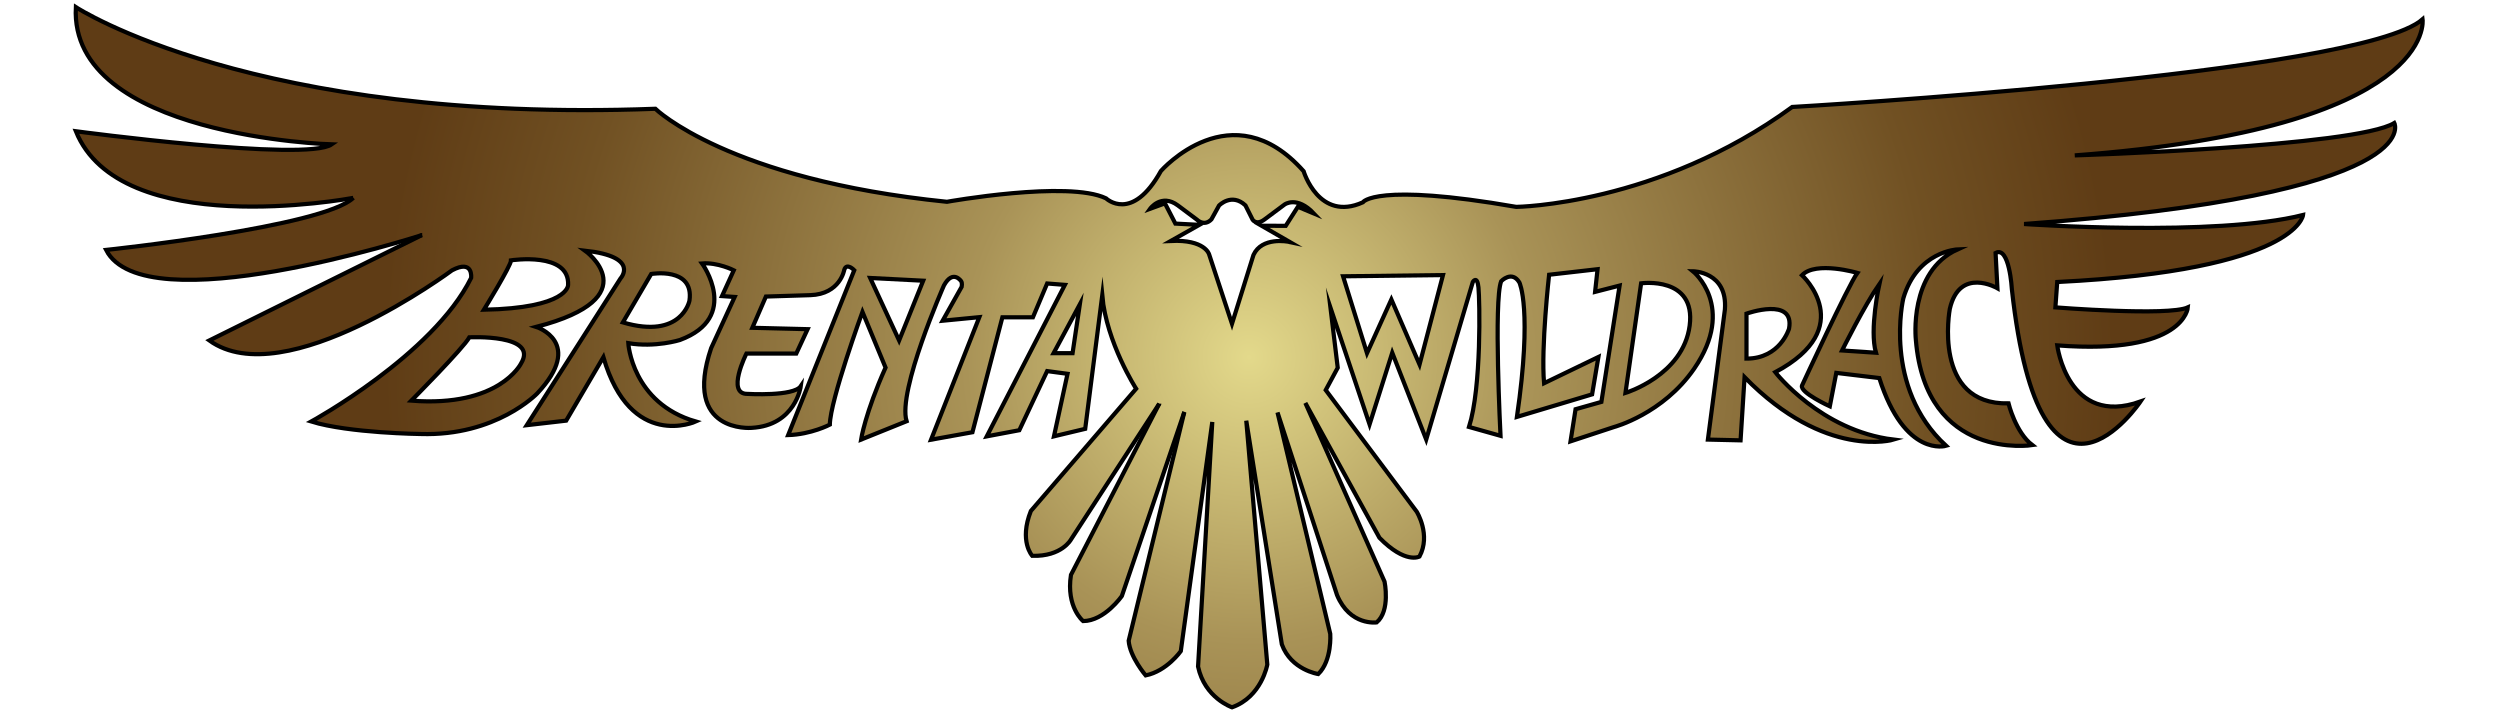
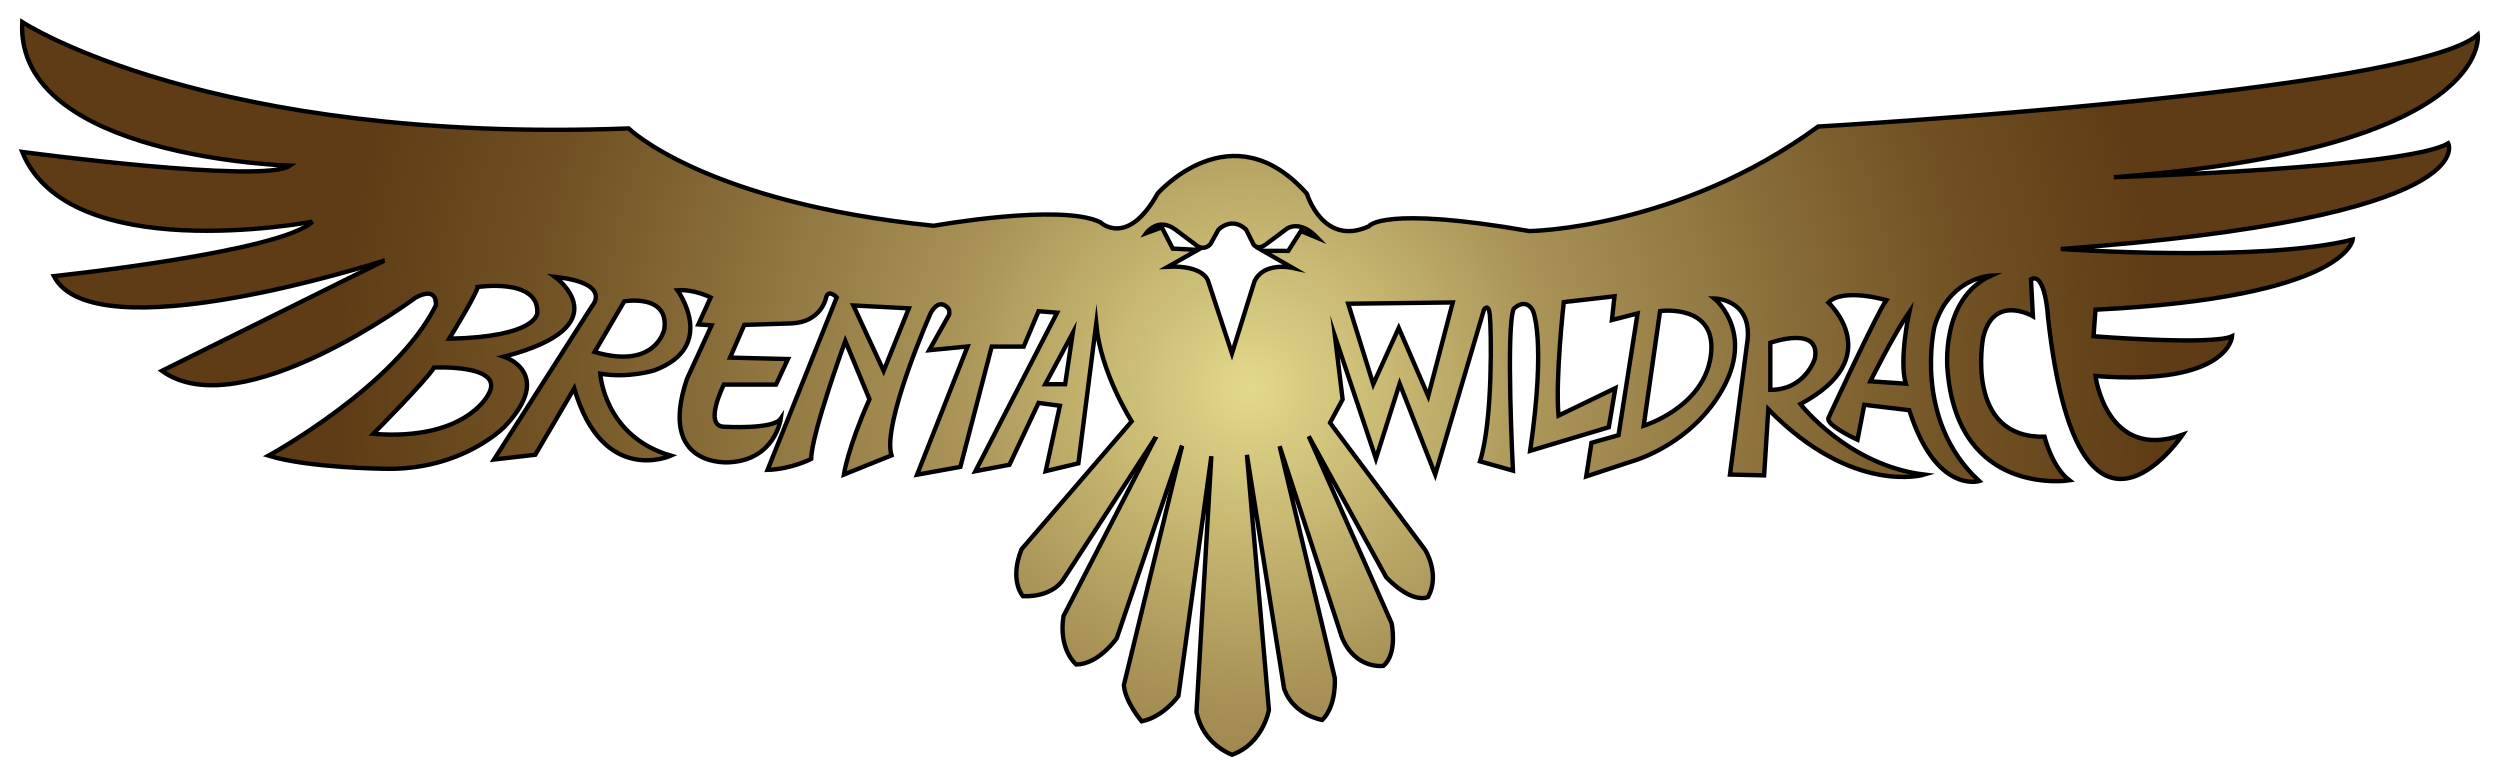
- <svg xmlns="http://www.w3.org/2000/svg" version="1.1" id="Livello_1" x="0px" y="0px" viewBox="0 0 5952.8 1700.8" style="enable-background:new 0 0 5952.8 1700.8;" xml:space="preserve">
-   <style type="text/css">
- 	.st0{fill:url(#XMLID_9_);}
- 	.st1{fill:none;stroke:#000000;stroke-width:10;stroke-miterlimit:10;}
- </style>
-   <g id="XMLID_1_">
-     <g id="XMLID_215_">
-       <g id="XMLID_4_">
-         <radialGradient id="XMLID_9_" cx="2974.464" cy="850.612" r="2061.856" gradientUnits="userSpaceOnUse">
-           <stop offset="9.914436e-008" style="stop-color:#E3D98B" />
-           <stop offset="0.327" style="stop-color:#A99357" />
-           <stop offset="0.788" style="stop-color:#715123" />
-           <stop offset="1" style="stop-color:#5F3C15" />
-         </radialGradient>
-         <path id="XMLID_5_" class="st0" d="M3071.1,576.2l-66.9-38.6l57.4,0.1l28.9-45.3l38.2,16c-40.9-43.1-69.9-21.4-69.9-21.4     l-48.2,35.9c-19.4,14.4-28,0-28,0l-17-33.9c-33.1-30.7-62.8,0.4-62.8,0.4l-18.2,33c-17.5,18.1-34.5,0.6-34.5,0.6l-45.4-33.9     c-39.5-29.4-66.2,8.1-66.2,8.1l35.5-13l24.8,48.2l57.1,3l-67.9,38.3c81.6-3.8,91.1,31.8,91.1,31.8l54.5,165.5l51.2-163.9     C3004.9,563.5,3065.2,574.9,3071.1,576.2z M2819.9,981.5L2671.4,1419c0,0-41.2,59.4-92.2,59.8c0,0-41-33.1-29-110.1l210.2-407.4     l-210.2,323.4c0,0-22.1,40.9-92.2,38.8c0,0-31.8-34.7-3.3-106.8l250.7-291.1c0,0-70.3-109.1-80.8-221.5l-40.5,317l-74.4,17.8     l32.3-148.8l-48.5-6.5l-66.3,140.8l-77.5,14.6l186-360.7l-42.2-3.3l-33.9,80.5h-72.7l-71.3,273.7l-98.6,17.8l114.9-291.5     l-87.4,8.5l45.4-80.9c0,0,1.7-9.1-1.3-13.2c0,0-19.2-29-40.9,9.9c0,0-111.2,251.8-89,323.5l-108.4,43.7c0,0,9.6-62.8,58.3-171.4     l-55-132.7c0,0-76.7,210.2-77.7,268.5c0,0-44.4,23.3-99.2,24.9l157.4-392.5c0,0-18-19.1-23.8-1.1c0,0-9.6,58.1-80.9,60.4     l-105.7,3.3l-32.3,74.4l131.6,3.3l-27,58.1h-118.7c0,0-48.8,96.6,2.3,96c0,0,110.3,6.6,127.2-18.4c0,0-12.3,93.9-117.6,99.3     c0,0-164.4,13.4-95.9-189.8l56-121.9l-30.1-2.1l28-61.4c0,0-38.3-19.4-75.5-16.3c0,0,93.2,128.2-52.8,182.3     c0,0-58.7,18.5-122.9,7.5c0,0,8.5,142.6,160.7,186.6c0,0-154.9,70.4-220-153.2l-88.6,151.1l-93.8,10.8L1477.6,663     c0,0,48-51.6-84.5-66.2c0,0,154.8,111.5-116.1,181.6c0,0,116.3,36.9,2.3,158.4c0,0-98,102.3-277.5,96.6c0,0-169.6-1.8-260.6-29.7     c0,0,290-158.4,380.7-341.9c0,0,5.9-45.3-45.4-18.2c0,0-398.5,296.5-578,167.1L1005,559.6c-14.3,4.5-661.7,212.6-752.4,35.5     c0,0,517.2-54.7,588.6-123.9c-15,2.7-555.2,101.8-660.6-158.7c0,0,548.3,73.4,609.1,31.3c0,0-625.4-17.8-609.1-326.8     c0,0,424.2,277.8,1379.9,242.3c0,0,172.3,168.5,694.3,221.5c0,0,288.7-51.8,378.8-8.2c0,0,61.7,59.4,130.7-65.2     c0,0,168.5-192.5,339.8,0.6c0,0,36.2,121.4,140.9,74.1c0,0,28.4-48,365.4,10.8c0,0,337.1-4.1,657.1-237.9     c0,0,1352.3-77.7,1501-208.8c0,0,37.3,259.4-828.2,324.1c0,0,668.7-20.8,760.9-77.1c0,0,86.1,169.5-881.6,240.5     c0,0,454.5,31.5,664.3-21.5c0,0-12.9,131.1-585.4,159.6l-4.4,60.4c0,0,269.1,21.4,315.5,0c0,0-7.4,114-311.1,90.5     c0,0,24.9,195.4,198.3,133.7c0,0-237.8,354.5-306.3-267.4c0,0-5.8-104.3-38.8-86.3l4.4,83.9c0,0-90.4-52.3-113.4,49.4     c0,0-42.9,228.7,139.8,224.8c0,0,16.7,69,56.7,99.4c0,0-253.5,39.6-277.3-250.4c0,0-18.1-162.7,99.3-215.7     c0,0-96.2,4-129.2,116.7c0,0-49.9,211.2,101.9,351c0,0-98.3,29.8-159.1-161.3l-102.4-12.3l-15.4,79.6c0,0-72.3-33.1-66.2-49.5     c0,0,110.3-238.9,131.8-268.2c0,0-98.5-29-131.8,5.4c0,0,135.8,124.9-63.7,231c0,0,107.8,139.3,281.8,160.6     c0,0-161.5,48.8-354.9-148.7l-9.5,150.4l-77.8-1.8l40.5-309.8c6.8-90.4-76.1-91-76.1-91s104.3,84.3,3,231.8     c-74.1,107.9-191,139.1-191,139.1l-103.5,34.1l12-76.5l61.5-17.4l43.4-277l-58.4,15l5.9-54l-115.4,13.2c0,0-19.5,172.9-12,258.3     L3806,850l-15,89l-178.9,53.6c37.5-256.6,5.9-320,5.9-320c-18-30-43.4-3.1-43.4-3.1c-18,45-1.6,368.1-1.6,368.1l-75-21.1     c30-94.5,25.5-302,22.5-332c-3-30-13.4-13.4-13.4-13.4l-111,375.4l-80.9-206.7l-54,170.7l-93.1-278l17.3,143l-28.6,53.2     l216.7,289.6c0,0,34.4,55.3,6.5,106.8c0,0-33.1,18.8-95.3-44.7l-176.4-321l188.6,425.5c0,0,14.4,69.2-18.8,97     c0,0-63.5,9.1-94.4-65.2l-141.7-434.7l125.6,527.4c0,0,4.7,63.2-28.6,95.5c0,0-64.8-9.9-86.7-70.7l-84.7-532.6l50.1,580.7     c0,0-13.3,77-84,101.8c0,0-65.2-22.2-80.9-97l33.9-582.4l-75,545.7c0,0-33.4,47.5-83.6,57.7c0,0-37.8-44.3-40.5-82.5     L2819.9,981.5z M4386.1,834.5l80.8,5.4c-16.1-55,8.1-163.8,8.1-163.8C4439.3,727.3,4386.1,834.5,4386.1,834.5z M4259.9,782.7     c14.4-77.1-101.3-35.9-101.3-35.9v107.1C4238.9,853.9,4259.9,782.7,4259.9,782.7z M4023.3,775.4     c15.4-118.7-115.6-100.7-115.6-100.7l-37.3,261C3870.4,935.6,4007.9,894,4023.3,775.4z M3380.1,868l55.9-213l-237.9,3l57,183     l58-128L3380.1,868z M2553.9,841l17.3-116.4L2508.7,841H2553.9z M2140.9,810.7l57.3-142.3l-126.2-6.5L2140.9,810.7z      M1641.7,715.9c11.6-81.2-91.1-63.5-91.1-63.5l-67.5,115.3C1623.4,809,1641.7,715.9,1641.7,715.9z M1352.7,678.7     c4-80.3-135.9-58.8-135.9-58.8c0.4,12-64.6,117.6-64.6,117.6C1351.4,733.5,1352.7,680.2,1352.7,678.7z M1240.5,865.7     c43.6-71-122.9-62.5-122.9-62.5C1103.7,828.8,979.4,954,979.4,954C1188.9,970.4,1240.5,865.7,1240.5,865.7z" />
-       </g>
-       <g id="XMLID_8_">
-         <path id="XMLID_49_" class="st1" d="M2820.2,980.6l-0.3,0.8l-132.4,544.3c2.7,38.2,40.5,82.5,40.5,82.5     c50.2-10.2,83.6-57.7,83.6-57.7l75-545.7l-33.9,582.4c15.7,74.8,80.9,97,80.9,97c70.7-24.9,84-101.8,84-101.8l-50.1-580.7     l84.7,532.6c21.9,60.8,86.7,70.7,86.7,70.7c33.2-32.3,28.6-95.5,28.6-95.5l-125.6-527.4l141.7,434.7     c30.8,74.3,94.4,65.2,94.4,65.2c33.2-27.9,18.8-97,18.8-97l-188.6-425.5l176.4,321c62.2,63.5,95.3,44.7,95.3,44.7     c27.9-51.5-6.5-106.8-6.5-106.8l-216.7-289.6l28.6-53.2l-17.3-143l93.1,278l54-170.7l80.9,206.7l111-375.4     c0,0,10.5-16.6,13.4,13.4c3,30,7.5,237.5-22.5,332l75,21.1c0,0-16.4-323.1,1.6-368.1c0,0,25.5-26.9,43.4,3.1     c0,0,31.5,63.4-5.9,320L3791,939l15-89l-129.4,62.5c-7.5-85.4,12-258.3,12-258.3l115.4-13.2l-5.9,54l58.4-15l-43.4,277     l-61.5,17.4l-12,76.5l103.5-34.1c0,0,116.8-31.1,191-139.1c101.3-147.5-3-231.8-3-231.8s82.9,0.6,76.1,91l-40.5,309.8l77.8,1.8     l9.5-150.4c193.4,197.5,354.9,148.7,354.9,148.7c-174-21.2-281.8-160.6-281.8-160.6c199.5-106.1,63.7-231,63.7-231     c33.4-34.4,131.8-5.4,131.8-5.4c-21.5,29.3-131.8,268.2-131.8,268.2c-6.1,16.4,66.2,49.5,66.2,49.5l15.4-79.6l102.4,12.3     c60.8,191.1,159.1,161.3,159.1,161.3c-151.8-139.8-101.9-351-101.9-351c33-112.7,129.2-116.7,129.2-116.7     c-117.4,53-99.3,215.7-99.3,215.7c23.8,290,277.3,250.4,277.3,250.4c-40-30.4-56.7-99.4-56.7-99.4     c-182.6,4-139.8-224.8-139.8-224.8c23.1-101.7,113.4-49.4,113.4-49.4l-4.4-83.9c33-18,38.8,86.3,38.8,86.3     c68.5,621.8,306.3,267.4,306.3,267.4c-173.4,61.7-198.3-133.7-198.3-133.7c303.7,23.5,311.1-90.5,311.1-90.5     c-46.4,21.4-315.5,0-315.5,0l4.4-60.4c572.5-28.4,585.4-159.6,585.4-159.6c-209.8,53-664.3,21.5-664.3,21.5     c967.7-71,881.6-240.5,881.6-240.5c-92.2,56.3-760.9,77.1-760.9,77.1c865.6-64.6,828.2-324.1,828.2-324.1     c-148.7,131.1-1501,208.8-1501,208.8c-320,233.8-657.1,237.9-657.1,237.9c-337-58.7-365.4-10.8-365.4-10.8     c-104.7,47.2-140.9-74.1-140.9-74.1c-171.3-193.1-339.8-0.6-339.8-0.6c-69,124.6-130.7,65.2-130.7,65.2     c-90.1-43.6-378.8,8.2-378.8,8.2c-522-53-694.3-221.5-694.3-221.5C604.8,294.8,180.6,17,180.6,17     c-16.3,308.9,609.1,326.8,609.1,326.8c-60.8,42.2-609.1-31.3-609.1-31.3C286,573.1,826.2,473.9,841.2,471.2" />
-         <path id="XMLID_48_" class="st1" d="M2760.3,961.4l-210.2,407.4c-12,77,29,110.1,29,110.1c51.1-0.4,92.2-59.8,92.2-59.8     l148.5-437.5" />
-         <path id="XMLID_47_" class="st1" d="M1005.3,559.5c0,0-0.1,0-0.3,0.1L498.4,810.7c179.5,129.4,578-167.1,578-167.1     c51.3-27,45.4,18.2,45.4,18.2c-90.7,183.5-380.7,341.9-380.7,341.9c91,27.9,260.6,29.7,260.6,29.7     c179.5,5.7,277.5-96.6,277.5-96.6c114-121.5-2.3-158.4-2.3-158.4c270.9-70.2,116.1-181.6,116.1-181.6     c132.4,14.6,84.5,66.2,84.5,66.2l-223.2,349.4l93.8-10.8l88.6-151.1c65.1,223.6,220,153.2,220,153.2     c-152.2-44-160.7-186.6-160.7-186.6c64.2,11,122.9-7.5,122.9-7.5c146-54.2,52.8-182.3,52.8-182.3c37.2-3.1,75.5,16.3,75.5,16.3     l-28,61.4l30.1,2.1l-56,121.9c-68.5,203.3,95.9,189.8,95.9,189.8c105.2-5.4,117.6-99.3,117.6-99.3     c-16.8,25-127.2,18.4-127.2,18.4c-51.1,0.6-2.3-96-2.3-96H1896l27-58.1l-131.6-3.3l32.3-74.4l105.7-3.3     c71.3-2.3,80.9-60.4,80.9-60.4c5.8-18,23.8,1.1,23.8,1.1l-157.4,392.5c54.7-1.6,99.2-24.9,99.2-24.9     c1-58.3,77.7-268.5,77.7-268.5l55,132.7c-48.7,108.6-58.3,171.4-58.3,171.4l108.4-43.7c-22.2-71.7,89-323.5,89-323.5     c21.6-38.9,40.9-9.9,40.9-9.9c3,4.1,1.3,13.2,1.3,13.2l-45.4,80.9l87.4-8.5L2216.9,1047l98.6-17.8l71.3-273.7h72.7l33.9-80.5     l42.2,3.3l-186,360.7l77.5-14.6l66.3-140.8l48.5,6.5l-32.3,148.8l74.4-17.8l40.5-317c10.5,112.5,80.8,221.5,80.8,221.5     l-250.7,291.1c-28.6,72.1,3.3,106.8,3.3,106.8c70.2,2.1,92.2-38.8,92.2-38.8l210.2-323.4v-0.1" />
-         <path id="XMLID_46_" class="st1" d="M841.5,471.1c-0.1,0.1-0.1,0.1-0.3,0.1c-71.4,69.2-588.6,123.9-588.6,123.9     c90.7,177.1,738.1-31,752.4-35.5" />
-         <path id="XMLID_43_" class="st1" d="M3071.5,576.3c0,0-0.1,0-0.4-0.1" />
-         <path id="XMLID_42_" class="st1" d="M3071.1,576.2c-5.9-1.3-66.2-12.7-86.4,30.8L2933.5,771L2879,605.5c0,0-9.5-35.6-91.1-31.8     l67.9-38.3l-57.1-3l-24.8-48.2l-35.5,13c0,0,26.7-37.5,66.2-8.1L2850,523c0,0,17,17.5,34.5-0.6l18.2-33c0,0,29.7-31.1,62.8-0.4     l17,33.9c0,0,8.6,14.4,28,0l48.2-35.9c0,0,29-21.8,69.9,21.4l-38.2-16l-28.9,45.3l-57.4-0.1L3071.1,576.2z" />
-         <path id="XMLID_41_" class="st1" d="M1352.7,678.7c4-80.3-135.9-58.8-135.9-58.8c0.4,12-64.6,117.6-64.6,117.6     C1351.4,733.5,1352.7,680.2,1352.7,678.7z" />
-         <path id="XMLID_40_" class="st1" d="M1240.5,865.7c43.6-71-122.9-62.5-122.9-62.5C1103.7,828.8,979.4,954,979.4,954     C1188.9,970.4,1240.5,865.7,1240.5,865.7z" />
-         <path id="XMLID_39_" class="st1" d="M1641.7,715.9c11.6-81.2-91.1-63.5-91.1-63.5l-67.5,115.3     C1623.4,809,1641.7,715.9,1641.7,715.9z" />
-         <polygon id="XMLID_38_" class="st1" points="2140.9,810.7 2198.2,668.4 2072,661.9    " />
-         <polygon id="XMLID_37_" class="st1" points="2553.9,841 2571.2,724.6 2508.7,841    " />
-         <path id="XMLID_36_" class="st1" d="M4259.9,782.7c14.4-77.1-101.3-35.9-101.3-35.9v107.1     C4238.9,853.9,4259.9,782.7,4259.9,782.7z" />
-         <path id="XMLID_35_" class="st1" d="M4466.9,839.9c-16.1-55,8.1-163.8,8.1-163.8c-35.6,51.2-88.8,158.4-88.8,158.4L4466.9,839.9z     " />
-         <polygon id="XMLID_25_" class="st1" points="3435.9,655 3380.1,868 3313,713 3255,841 3198,657.9    " />
-         <path id="XMLID_24_" class="st1" d="M3907.7,674.6l-37.3,261c0,0,137.5-41.6,152.9-160.3S3907.7,674.6,3907.7,674.6z" />
-       </g>
+ <svg xmlns="http://www.w3.org/2000/svg" width="100%" height="100%" viewBox="0 0 5689 1768" version="1.1" xml:space="preserve" style="fill-rule:evenodd;clip-rule:evenodd;stroke-miterlimit:10;">
+   <g id="XMLID_215_">
+     <g id="XMLID_4_">
+       <path id="XMLID_5_" d="M2941.06,609.449L2874.16,570.849L2931.56,570.949L2960.46,525.649L2998.66,541.649C2957.76,498.549 2928.76,520.249 2928.76,520.249L2880.56,556.149C2861.16,570.549 2852.56,556.149 2852.56,556.149L2835.56,522.249C2802.46,491.549 2772.76,522.649 2772.76,522.649L2754.56,555.649C2737.06,573.749 2720.06,556.249 2720.06,556.249L2674.66,522.349C2635.16,492.949 2608.46,530.449 2608.46,530.449L2643.96,517.449L2668.76,565.649L2725.86,568.649L2657.96,606.949C2739.56,603.149 2749.06,638.749 2749.06,638.749L2803.56,804.249L2854.76,640.349C2874.86,596.749 2935.16,608.149 2941.06,609.449ZM2689.86,1014.75L2541.36,1452.25C2541.36,1452.25 2500.16,1511.65 2449.16,1512.05C2449.16,1512.05 2408.16,1478.95 2420.16,1401.95L2630.36,994.549L2420.16,1317.95C2420.16,1317.95 2398.06,1358.85 2327.96,1356.75C2327.96,1356.75 2296.16,1322.05 2324.66,1249.95L2575.36,958.849C2575.36,958.849 2505.06,849.749 2494.56,737.349L2454.06,1054.35L2379.66,1072.15L2411.96,923.349L2363.46,916.849L2297.16,1057.65L2219.66,1072.25L2405.66,711.549L2363.46,708.249L2329.56,788.749L2256.86,788.749L2185.56,1062.45L2086.96,1080.25L2201.86,788.749L2114.46,797.249L2159.86,716.349C2159.86,716.349 2161.56,707.249 2158.56,703.149C2158.56,703.149 2139.36,674.149 2117.66,713.049C2117.66,713.049 2006.46,964.849 2028.66,1036.55L1920.26,1080.25C1920.26,1080.25 1929.86,1017.45 1978.56,908.849L1923.56,776.149C1923.56,776.149 1846.86,986.349 1845.86,1044.65C1845.86,1044.65 1801.46,1067.95 1746.66,1069.55L1904.06,677.049C1904.06,677.049 1886.06,657.949 1880.26,675.949C1880.26,675.949 1870.66,734.049 1799.36,736.349L1693.66,739.649L1661.36,814.049L1792.96,817.349L1765.96,875.449L1647.26,875.449C1647.26,875.449 1598.46,972.049 1649.56,971.449C1649.56,971.449 1759.86,978.049 1776.76,953.049C1776.76,953.049 1764.46,1046.95 1659.16,1052.35C1659.16,1052.35 1494.76,1065.75 1563.26,862.549L1619.26,740.649L1589.16,738.549L1617.16,677.149C1617.16,677.149 1578.86,657.749 1541.66,660.849C1541.66,660.849 1634.86,789.049 1488.86,843.149C1488.86,843.149 1430.16,861.649 1365.96,850.649C1365.96,850.649 1374.46,993.249 1526.66,1037.25C1526.66,1037.25 1371.76,1107.65 1306.66,884.049L1218.06,1035.15L1124.26,1045.95L1347.56,696.249C1347.56,696.249 1395.56,644.649 1263.06,630.049C1263.06,630.049 1417.86,741.549 1146.96,811.649C1146.96,811.649 1263.26,848.549 1149.26,970.049C1149.26,970.049 1051.26,1072.35 871.763,1066.65C871.763,1066.65 702.163,1064.85 611.163,1036.95C611.163,1036.95 901.163,878.549 991.863,695.049C991.863,695.049 997.763,649.749 946.463,676.849C946.463,676.849 547.963,973.349 368.463,843.949L874.963,592.849C860.663,597.349 213.263,805.449 122.563,628.349C122.563,628.349 639.763,573.649 711.163,504.449C696.163,507.149 155.963,606.249 50.563,345.749C50.563,345.749 598.863,419.149 659.663,377.049C659.663,377.049 34.263,359.249 50.563,50.249C50.563,50.249 474.763,328.049 1430.46,292.549C1430.46,292.549 1602.76,461.049 2124.76,514.049C2124.76,514.049 2413.46,462.249 2503.56,505.849C2503.56,505.849 2565.26,565.249 2634.26,440.649C2634.26,440.649 2802.76,248.149 2974.06,441.249C2974.06,441.249 3010.26,562.649 3114.96,515.349C3114.96,515.349 3143.36,467.349 3480.36,526.149C3480.36,526.149 3817.46,522.049 4137.46,288.249C4137.46,288.249 5489.76,210.549 5638.46,79.449C5638.46,79.449 5675.76,338.849 4810.26,403.549C4810.26,403.549 5478.96,382.749 5571.16,326.449C5571.16,326.449 5657.26,495.949 4689.56,566.949C4689.56,566.949 5144.06,598.449 5353.86,545.449C5353.86,545.449 5340.96,676.549 4768.46,705.049L4764.06,765.449C4764.06,765.449 5033.16,786.849 5079.56,765.449C5079.56,765.449 5072.16,879.449 4768.46,855.949C4768.46,855.949 4793.36,1051.35 4966.76,989.649C4966.76,989.649 4728.96,1344.15 4660.46,722.249C4660.46,722.249 4654.66,617.949 4621.66,635.949L4626.06,719.849C4626.06,719.849 4535.66,667.549 4512.66,769.249C4512.66,769.249 4469.76,997.949 4652.46,994.049C4652.46,994.049 4669.16,1063.05 4709.16,1093.45C4709.16,1093.45 4455.66,1133.05 4431.86,843.049C4431.86,843.049 4413.76,680.349 4531.16,627.349C4531.16,627.349 4434.96,631.349 4401.96,744.049C4401.96,744.049 4352.06,955.249 4503.86,1095.05C4503.86,1095.05 4405.56,1124.85 4344.76,933.749L4242.36,921.449L4226.96,1001.05C4226.96,1001.05 4154.66,967.949 4160.76,951.549C4160.76,951.549 4271.06,712.649 4292.56,683.349C4292.56,683.349 4194.06,654.349 4160.76,688.749C4160.76,688.749 4296.56,813.649 4097.06,919.749C4097.06,919.749 4204.86,1059.05 4378.86,1080.35C4378.86,1080.35 4217.36,1129.15 4023.96,931.649L4014.46,1082.05L3936.66,1080.25L3977.16,770.449C3983.96,680.049 3901.06,679.449 3901.06,679.449C3901.06,679.449 4005.36,763.749 3904.06,911.249C3829.96,1019.15 3713.06,1050.35 3713.06,1050.35L3609.56,1084.45L3621.56,1007.95L3683.06,990.549L3726.46,713.549L3668.06,728.549L3673.96,674.549L3558.56,687.749C3558.56,687.749 3539.06,860.649 3546.56,946.049L3675.96,883.249L3660.96,972.249L3482.06,1025.85C3519.56,769.249 3487.96,705.849 3487.96,705.849C3469.96,675.849 3444.56,702.749 3444.56,702.749C3426.56,747.749 3442.96,1070.85 3442.96,1070.85L3367.96,1049.75C3397.96,955.249 3393.46,747.749 3390.46,717.749C3387.46,687.749 3377.06,704.349 3377.06,704.349L3266.06,1079.75L3185.16,873.049L3131.16,1043.75L3038.06,765.749L3055.36,908.749L3026.76,961.949L3243.46,1251.55C3243.46,1251.55 3277.86,1306.85 3249.96,1358.35C3249.96,1358.35 3216.86,1377.15 3154.66,1313.65L2978.26,992.649L3166.86,1418.15C3166.86,1418.15 3181.26,1487.35 3148.06,1515.15C3148.06,1515.15 3084.56,1524.25 3053.66,1449.95L2911.96,1015.25L3037.56,1542.65C3037.56,1542.65 3042.26,1605.85 3008.96,1638.15C3008.96,1638.15 2944.16,1628.25 2922.26,1567.45L2837.56,1034.85L2887.66,1615.55C2887.66,1615.55 2874.36,1692.55 2803.66,1717.35C2803.66,1717.35 2738.46,1695.15 2722.76,1620.35L2756.66,1037.95L2681.66,1583.65C2681.66,1583.65 2648.26,1631.15 2598.06,1641.35C2598.06,1641.35 2560.26,1597.05 2557.56,1558.85L2689.86,1014.75ZM4256.06,867.749L4336.86,873.149C4320.76,818.149 4344.96,709.349 4344.96,709.349C4309.26,760.549 4256.06,867.749 4256.06,867.749ZM4129.86,815.949C4144.26,738.849 4028.56,780.049 4028.56,780.049L4028.56,887.149C4108.86,887.149 4129.86,815.949 4129.86,815.949ZM3893.26,808.649C3908.66,689.949 3777.66,707.949 3777.66,707.949L3740.36,968.949C3740.36,968.849 3877.86,927.249 3893.26,808.649ZM3250.06,901.249L3305.96,688.249L3068.06,691.249L3125.06,874.249L3183.06,746.249L3250.06,901.249ZM2423.86,874.249L2441.16,757.849L2378.66,874.249L2423.86,874.249ZM2010.86,843.949L2068.16,701.649L1941.96,695.149L2010.86,843.949ZM1511.66,749.149C1523.26,667.949 1420.56,685.649 1420.56,685.649L1353.06,800.949C1493.36,842.249 1511.66,749.149 1511.66,749.149ZM1222.66,711.949C1226.66,631.649 1086.76,653.149 1086.76,653.149C1087.16,665.149 1022.16,770.749 1022.16,770.749C1221.36,766.749 1222.66,713.449 1222.66,711.949ZM1110.46,898.949C1154.06,827.949 987.563,836.449 987.563,836.449C973.663,862.049 849.363,987.249 849.363,987.249C1058.86,1003.65 1110.46,898.949 1110.46,898.949Z" style="fill:url(#_Radial1);fill-rule:nonzero;" />
+     </g>
+     <g id="XMLID_8_">
+       <path id="XMLID_49_" d="M2690.16,1013.85L2689.86,1014.65L2557.46,1558.95C2560.16,1597.15 2597.96,1641.45 2597.96,1641.45C2648.16,1631.25 2681.56,1583.75 2681.56,1583.75L2756.56,1038.05L2722.66,1620.45C2738.36,1695.25 2803.56,1717.45 2803.56,1717.45C2874.26,1692.55 2887.56,1615.65 2887.56,1615.65L2837.46,1034.95L2922.16,1567.55C2944.06,1628.35 3008.86,1638.25 3008.86,1638.25C3042.06,1605.95 3037.46,1542.75 3037.46,1542.75L2911.86,1015.35L3053.56,1450.05C3084.36,1524.35 3147.96,1515.25 3147.96,1515.25C3181.16,1487.35 3166.76,1418.25 3166.76,1418.25L2978.16,992.749L3154.56,1313.75C3216.76,1377.25 3249.86,1358.45 3249.86,1358.45C3277.76,1306.95 3243.36,1251.65 3243.36,1251.65L3026.66,962.049L3055.26,908.849L3037.96,765.849L3131.06,1043.85L3185.06,873.149L3265.96,1079.85L3376.96,704.449C3376.96,704.449 3387.46,687.849 3390.36,717.849C3393.36,747.849 3397.86,955.349 3367.86,1049.85L3442.86,1070.95C3442.86,1070.95 3426.46,747.849 3444.46,702.849C3444.46,702.849 3469.96,675.949 3487.86,705.949C3487.86,705.949 3519.36,769.349 3481.96,1025.95L3660.96,972.249L3675.96,883.249L3546.56,945.749C3539.06,860.349 3558.56,687.449 3558.56,687.449L3673.96,674.249L3668.06,728.249L3726.46,713.249L3683.06,990.249L3621.56,1007.65L3609.56,1084.15L3713.06,1050.05C3713.06,1050.05 3829.86,1018.95 3904.06,910.949C4005.36,763.449 3901.06,679.149 3901.06,679.149C3901.06,679.149 3983.96,679.749 3977.16,770.149L3936.66,1079.95L4014.46,1081.75L4023.96,931.349C4217.36,1128.85 4378.86,1080.05 4378.86,1080.05C4204.86,1058.85 4097.06,919.449 4097.06,919.449C4296.56,813.349 4160.76,688.449 4160.76,688.449C4194.16,654.049 4292.56,683.049 4292.56,683.049C4271.06,712.349 4160.76,951.249 4160.76,951.249C4154.66,967.649 4226.96,1000.75 4226.96,1000.75L4242.36,921.149L4344.76,933.449C4405.56,1124.55 4503.86,1094.75 4503.86,1094.75C4352.06,954.949 4401.96,743.749 4401.96,743.749C4434.96,631.049 4531.16,627.049 4531.16,627.049C4413.76,680.049 4431.86,842.749 4431.86,842.749C4455.66,1132.75 4709.16,1093.15 4709.16,1093.15C4669.16,1062.75 4652.46,993.749 4652.46,993.749C4469.86,997.749 4512.66,768.949 4512.66,768.949C4535.76,667.249 4626.06,719.549 4626.06,719.549L4621.66,635.649C4654.66,617.649 4660.46,721.949 4660.46,721.949C4728.96,1343.75 4966.76,989.349 4966.76,989.349C4793.36,1051.05 4768.46,855.649 4768.46,855.649C5072.16,879.149 5079.56,765.149 5079.56,765.149C5033.16,786.549 4764.06,765.149 4764.06,765.149L4768.46,704.749C5340.96,676.349 5353.86,545.149 5353.86,545.149C5144.06,598.149 4689.56,566.649 4689.56,566.649C5657.26,495.649 5571.16,326.149 5571.16,326.149C5478.96,382.449 4810.26,403.249 4810.26,403.249C5675.86,338.649 5638.46,79.149 5638.46,79.149C5489.76,210.249 4137.46,287.949 4137.46,287.949C3817.46,521.749 3480.36,525.849 3480.36,525.849C3143.36,467.149 3114.96,515.049 3114.96,515.049C3010.26,562.249 2974.06,440.949 2974.06,440.949C2802.76,247.849 2634.26,440.349 2634.26,440.349C2565.26,564.949 2503.56,505.549 2503.56,505.549C2413.46,461.949 2124.76,513.749 2124.76,513.749C1602.76,460.749 1430.46,292.249 1430.46,292.249C474.763,328.049 50.563,50.249 50.563,50.249C34.263,359.149 659.663,377.049 659.663,377.049C598.863,419.249 50.563,345.749 50.563,345.749C155.963,606.349 696.163,507.149 711.163,504.449" style="fill:none;fill-rule:nonzero;stroke:black;stroke-width:10px;" />
+       <path id="XMLID_48_" d="M2630.26,994.649L2420.06,1402.05C2408.06,1479.05 2449.06,1512.15 2449.06,1512.15C2500.16,1511.75 2541.26,1452.35 2541.26,1452.35L2689.76,1014.85" style="fill:none;fill-rule:nonzero;stroke:black;stroke-width:10px;" />
+       <path id="XMLID_47_" d="M875.263,592.749C875.263,592.749 875.163,592.749 874.963,592.849L368.363,843.949C547.863,973.349 946.363,676.849 946.363,676.849C997.663,649.849 991.763,695.049 991.763,695.049C901.063,878.549 611.063,1036.95 611.063,1036.95C702.063,1064.85 871.663,1066.65 871.663,1066.65C1051.16,1072.35 1149.16,970.049 1149.16,970.049C1263.16,848.549 1146.86,811.649 1146.86,811.649C1417.76,741.449 1262.96,630.049 1262.96,630.049C1395.36,644.649 1347.46,696.249 1347.46,696.249L1124.26,1045.65L1218.06,1034.85L1306.66,883.749C1371.76,1107.35 1526.66,1036.95 1526.66,1036.95C1374.46,992.949 1365.96,850.349 1365.96,850.349C1430.16,861.349 1488.86,842.849 1488.86,842.849C1634.86,788.649 1541.66,660.549 1541.66,660.549C1578.86,657.449 1617.16,676.849 1617.16,676.849L1589.16,738.249L1619.26,740.349L1563.26,862.249C1494.76,1065.55 1659.16,1052.05 1659.16,1052.05C1764.36,1046.65 1776.76,952.749 1776.76,952.749C1759.96,977.749 1649.56,971.149 1649.56,971.149C1598.46,971.749 1647.26,875.149 1647.26,875.149L1765.96,875.149L1792.96,817.049L1661.36,813.749L1693.66,739.349L1799.36,736.049C1870.66,733.749 1880.26,675.649 1880.26,675.649C1886.06,657.649 1904.06,676.749 1904.06,676.749L1746.66,1069.25C1801.36,1067.65 1845.86,1044.35 1845.86,1044.35C1846.86,986.049 1923.56,775.849 1923.56,775.849L1978.56,908.549C1929.86,1017.15 1920.26,1079.95 1920.26,1079.95L2028.66,1036.25C2006.46,964.549 2117.66,712.749 2117.66,712.749C2139.26,673.849 2158.56,702.849 2158.56,702.849C2161.56,706.949 2159.86,716.049 2159.86,716.049L2114.46,796.949L2201.86,788.449L2086.86,1080.25L2185.46,1062.45L2256.76,788.749L2329.46,788.749L2363.36,708.249L2405.56,711.549L2219.56,1072.25L2297.06,1057.65L2363.36,916.849L2411.86,923.349L2379.56,1072.15L2453.96,1054.35L2494.46,737.349C2504.96,849.849 2575.26,958.849 2575.26,958.849L2324.56,1249.95C2295.96,1322.05 2327.86,1356.75 2327.86,1356.75C2398.06,1358.85 2420.06,1317.95 2420.06,1317.95L2630.26,994.549L2630.26,994.449" style="fill:none;fill-rule:nonzero;stroke:black;stroke-width:10px;" />
+       <path id="XMLID_46_" d="M711.463,504.349C711.363,504.449 711.363,504.449 711.163,504.449C639.763,573.649 122.563,628.349 122.563,628.349C213.263,805.449 860.663,597.349 874.963,592.849" style="fill:none;fill-rule:nonzero;stroke:black;stroke-width:10px;" />
+       <path id="XMLID_43_" d="M2941.46,609.549C2941.46,609.549 2941.36,609.549 2941.06,609.449" style="fill:none;fill-rule:nonzero;stroke:black;stroke-width:10px;" />
+       <path id="XMLID_42_" d="M2941.06,609.449C2935.16,608.149 2874.86,596.749 2854.66,640.249L2803.46,804.249L2748.96,638.749C2748.96,638.749 2739.46,603.149 2657.86,606.949L2725.76,568.649L2668.66,565.649L2643.86,517.449L2608.36,530.449C2608.36,530.449 2635.06,492.949 2674.56,522.349L2719.96,556.249C2719.96,556.249 2736.96,573.749 2754.46,555.649L2772.66,522.649C2772.66,522.649 2802.36,491.549 2835.46,522.249L2852.46,556.149C2852.46,556.149 2861.06,570.549 2880.46,556.149L2928.66,520.249C2928.66,520.249 2957.66,498.449 2998.56,541.649L2960.36,525.649L2931.46,570.949L2874.06,570.849L2941.06,609.449Z" style="fill:none;fill-rule:nonzero;stroke:black;stroke-width:10px;" />
+       <path id="XMLID_41_" d="M1222.66,711.949C1226.66,631.649 1086.76,653.149 1086.76,653.149C1087.16,665.149 1022.16,770.749 1022.16,770.749C1221.36,766.749 1222.66,713.449 1222.66,711.949Z" style="fill:none;fill-rule:nonzero;stroke:black;stroke-width:10px;" />
+       <path id="XMLID_40_" d="M1110.46,898.949C1154.06,827.949 987.563,836.449 987.563,836.449C973.663,862.049 849.363,987.249 849.363,987.249C1058.86,1003.65 1110.46,898.949 1110.46,898.949Z" style="fill:none;fill-rule:nonzero;stroke:black;stroke-width:10px;" />
+       <path id="XMLID_39_" d="M1511.66,749.149C1523.26,667.949 1420.56,685.649 1420.56,685.649L1353.06,800.949C1493.36,842.249 1511.66,749.149 1511.66,749.149Z" style="fill:none;fill-rule:nonzero;stroke:black;stroke-width:10px;" />
+       <path id="XMLID_38_" d="M2010.86,843.949L2068.16,701.649L1941.96,695.149L2010.86,843.949Z" style="fill:none;fill-rule:nonzero;stroke:black;stroke-width:10px;" />
+       <path id="XMLID_37_" d="M2423.86,874.249L2441.16,757.849L2378.66,874.249L2423.86,874.249Z" style="fill:none;fill-rule:nonzero;stroke:black;stroke-width:10px;" />
+       <path id="XMLID_36_" d="M4129.86,815.949C4144.26,738.849 4028.56,780.049 4028.56,780.049L4028.56,887.149C4108.86,887.149 4129.86,815.949 4129.86,815.949Z" style="fill:none;fill-rule:nonzero;stroke:black;stroke-width:10px;" />
+       <path id="XMLID_35_" d="M4336.86,873.149C4320.76,818.149 4344.96,709.349 4344.96,709.349C4309.36,760.549 4256.16,867.749 4256.16,867.749L4336.86,873.149Z" style="fill:none;fill-rule:nonzero;stroke:black;stroke-width:10px;" />
+       <path id="XMLID_25_" d="M3305.86,688.249L3250.06,901.249L3182.96,746.249L3124.96,874.249L3067.96,691.149L3305.86,688.249Z" style="fill:none;fill-rule:nonzero;stroke:black;stroke-width:10px;" />
+       <path id="XMLID_24_" d="M3777.66,707.849L3740.36,968.849C3740.36,968.849 3877.86,927.249 3893.26,808.549C3908.66,689.849 3777.66,707.849 3777.66,707.849Z" style="fill:none;fill-rule:nonzero;stroke:black;stroke-width:10px;" />
    </g>
  </g>
+   <defs>
+     <radialGradient id="_Radial1" cx="0" cy="0" r="1" gradientUnits="userSpaceOnUse" gradientTransform="matrix(2061.86,0,0,2061.86,2844.43,883.862)">
+       <stop offset="0" style="stop-color:rgb(227,217,139);stop-opacity:1" />
+       <stop offset="0.33" style="stop-color:rgb(169,147,87);stop-opacity:1" />
+       <stop offset="0.79" style="stop-color:rgb(113,81,35);stop-opacity:1" />
+       <stop offset="1" style="stop-color:rgb(95,60,21);stop-opacity:1" />
+     </radialGradient>
+   </defs>
</svg>
